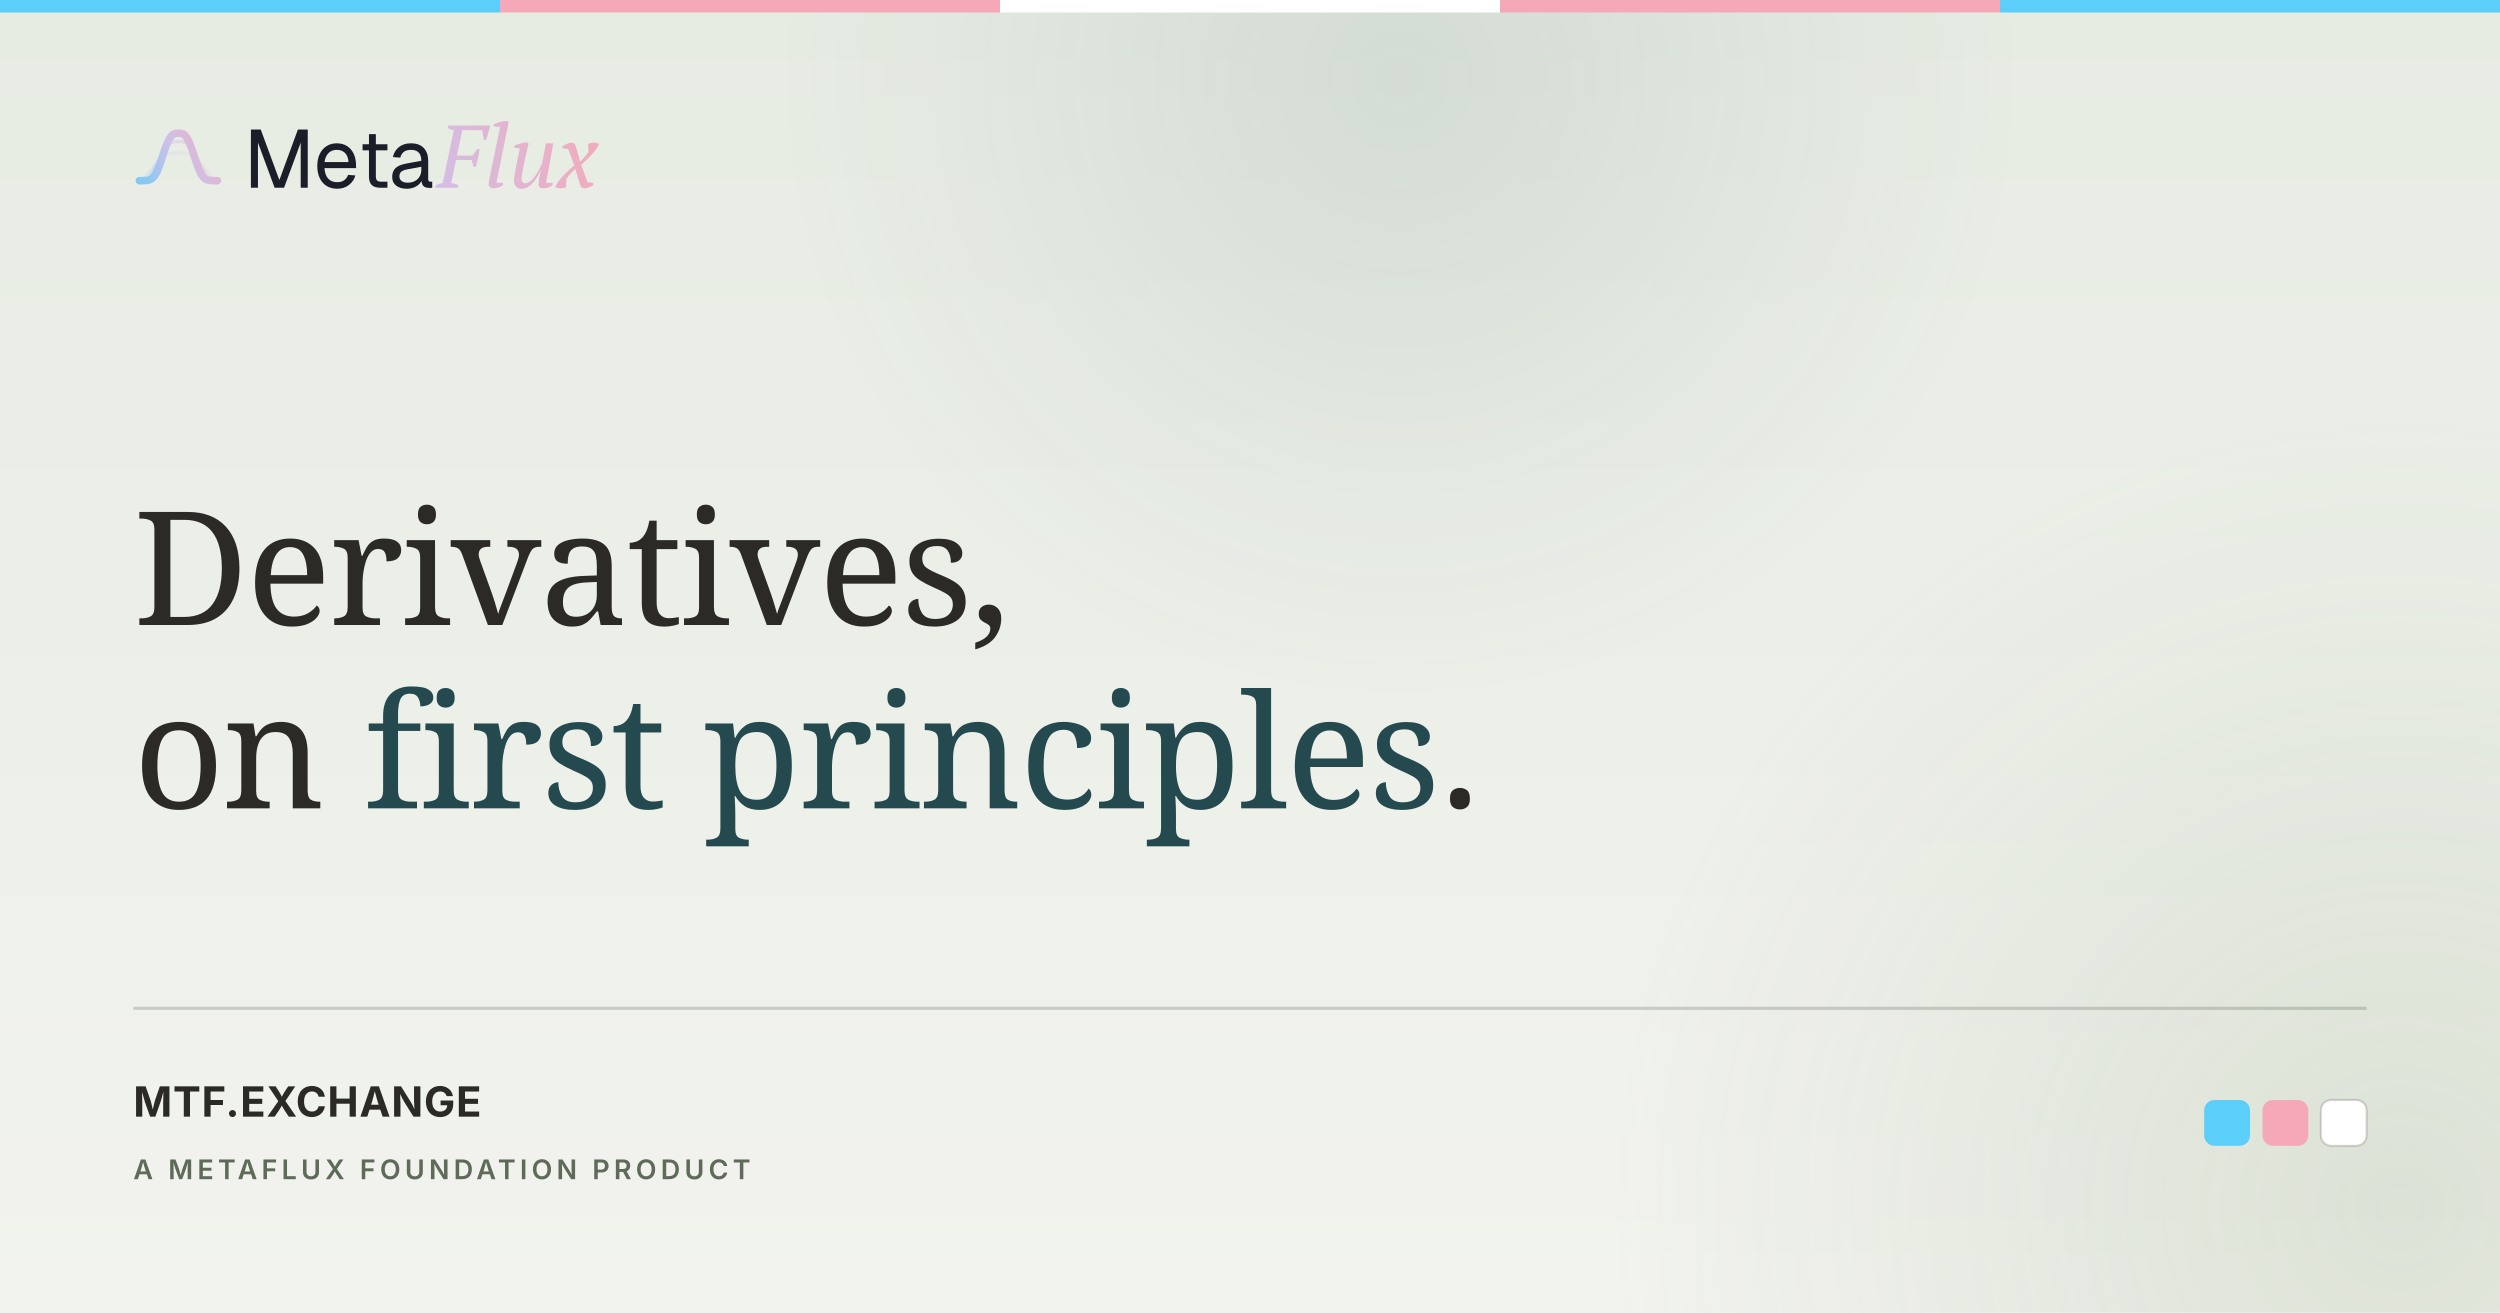
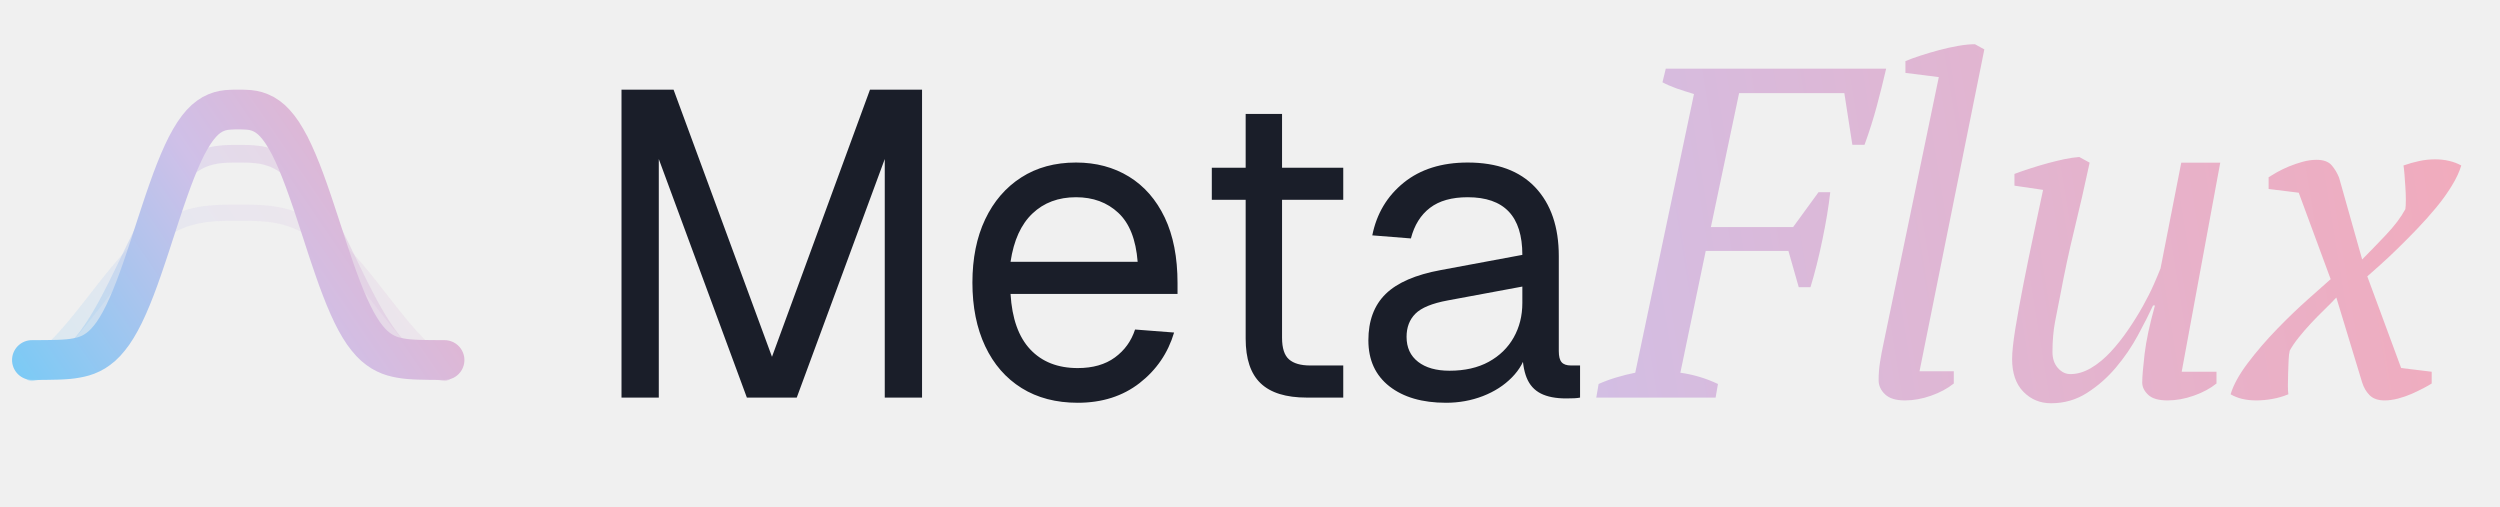
- <svg xmlns="http://www.w3.org/2000/svg" viewBox="0 0 1200 630" width="1200" height="630" role="img" aria-label="MetaFlux — derivatives, on first principles">
+ <svg xmlns="http://www.w3.org/2000/svg" viewBox="-2 8 415 84" width="415" height="84" fill="none" role="img" aria-label="MetaFlux logo">
  <defs>
-     <linearGradient id="ground" x1="0" y1="0" x2="0" y2="630" gradientUnits="userSpaceOnUse">
-       <stop offset="0" stop-color="#e7ece3" />
-       <stop offset="1" stop-color="#f2f3ee" />
+     <linearGradient id="mflux" x1="0" y1="74" x2="75" y2="22.88" gradientUnits="userSpaceOnUse">
+       <stop offset="0" stop-color="#5BCEFA" />
+       <stop offset="0.55" stop-color="#cfc0e8" />
+       <stop offset="1" stop-color="#F5A9B8" />
    </linearGradient>
-     <radialGradient id="wash-sage" cx="1152" cy="579.6" r="380" gradientUnits="userSpaceOnUse">
-       <stop offset="0" stop-color="#6f8a5f" stop-opacity="0.16" />
-       <stop offset="1" stop-color="#6f8a5f" stop-opacity="0" />
-     </radialGradient>
-     <radialGradient id="wash-teal" cx="672" cy="37.8" r="300" gradientUnits="userSpaceOnUse">
-       <stop offset="0" stop-color="#24494f" stop-opacity="0.10" />
-       <stop offset="1" stop-color="#24494f" stop-opacity="0" />
-     </radialGradient>
-     <defs>
-       <linearGradient id="mflux" x1="0" y1="74" x2="75" y2="22.88" gradientUnits="userSpaceOnUse">
-         <stop offset="0" stop-color="#5BCEFA" />
-         <stop offset="0.55" stop-color="#cfc0e8" />
-         <stop offset="1" stop-color="#F5A9B8" />
-       </linearGradient>
-       <linearGradient id="flux" x1="8" y1="74" x2="413" y2="8" gradientUnits="userSpaceOnUse">
-         <stop offset="0" stop-color="#5BCEFA" />
-         <stop offset="0.55" stop-color="#cfc0e8" />
-         <stop offset="1" stop-color="#F5A9B8" />
-       </linearGradient>
-     </defs>
+     <linearGradient id="flux" x1="8" y1="74" x2="413" y2="8" gradientUnits="userSpaceOnUse">
+       <stop offset="0" stop-color="#5BCEFA" />
+       <stop offset="0.55" stop-color="#cfc0e8" />
+       <stop offset="1" stop-color="#F5A9B8" />
+     </linearGradient>
  </defs>
-   <rect width="1200" height="630" fill="url(#ground)" />
-   <rect width="1200" height="630" fill="url(#wash-sage)" />
-   <rect width="1200" height="630" fill="url(#wash-teal)" />
-   <rect x="0" y="0" width="240" height="6" fill="#5BCEFA" />
-   <rect x="240" y="0" width="240" height="6" fill="#F5A9B8" />
-   <rect x="480" y="0" width="240" height="6" fill="#ffffff" />
-   <rect x="720" y="0" width="240" height="6" fill="#F5A9B8" />
-   <rect x="960" y="0" width="240" height="6" fill="#5BCEFA" />
-   <svg x="64" y="54" width="227" height="46" viewBox="-2 8 415 84">
-     <g transform="translate(-1.590,6.615) scale(1.223)" fill="none" stroke="url(#mflux)">
-       <path d="M4.00 50.95 L4.50 50.60 L5.00 50.22 L5.50 49.82 L6.00 49.39 L6.50 48.94 L7.00 48.47 L7.50 47.97 L8.00 47.45 L8.50 46.91 L9.00 46.34 L9.50 45.77 L10.00 45.17 L10.50 44.56 L11.00 43.94 L11.50 43.31 L12.00 42.68 L12.50 42.04 L13.00 41.40 L13.50 40.76 L14.00 40.12 L14.50 39.49 L15.00 38.87 L15.50 38.26 L16.00 37.66 L16.50 37.08 L17.00 36.52 L17.50 35.98 L18.00 35.45 L18.50 34.95 L19.00 34.47 L19.50 34.02 L20.00 33.60 L20.50 33.19 L21.00 32.82 L21.50 32.47 L22.00 32.15 L22.50 31.86 L23.00 31.59 L23.50 31.35 L24.00 31.13 L24.50 30.93 L25.00 30.76 L25.50 30.61 L26.00 30.48 L26.50 30.37 L27.00 30.28 L27.50 30.20 L28.00 30.14 L28.50 30.10 L29.00 30.06 L29.50 30.04 L30.00 30.02 L30.50 30.01 L31.00 30.00 L31.50 30.00 L32.00 30.00 L32.50 30.00 L33.00 30.00 L33.50 30.01 L34.00 30.02 L34.50 30.04 L35.00 30.06 L35.50 30.10 L36.00 30.14 L36.50 30.20 L37.00 30.28 L37.50 30.37 L38.00 30.48 L38.50 30.61 L39.00 30.76 L39.50 30.93 L40.00 31.13 L40.50 31.35 L41.00 31.59 L41.50 31.86 L42.00 32.15 L42.50 32.47 L43.00 32.82 L43.50 33.19 L44.00 33.60 L44.50 34.02 L45.00 34.47 L45.50 34.95 L46.00 35.45 L46.50 35.98 L47.00 36.52 L47.50 37.08 L48.00 37.66 L48.50 38.26 L49.00 38.87 L49.50 39.49 L50.00 40.12 L50.50 40.76 L51.00 41.40 L51.50 42.04 L52.00 42.68 L52.50 43.31 L53.00 43.94 L53.50 44.56 L54.00 45.17 L54.50 45.77 L55.00 46.34 L55.50 46.91 L56.00 47.45 L56.50 47.97 L57.00 48.47 L57.50 48.94 L58.00 49.39 L58.50 49.82 L59.00 50.22 L59.50 50.60 L60.00 50.95" stroke-width="2.2" stroke-linecap="round" opacity="0.20" />
-       <path d="M4.00 51.66 L4.50 51.56 L5.00 51.45 L5.50 51.32 L6.00 51.16 L6.50 50.97 L7.00 50.75 L7.50 50.50 L8.00 50.20 L8.50 49.86 L9.00 49.48 L9.50 49.05 L10.00 48.57 L10.50 48.03 L11.00 47.45 L11.50 46.81 L12.00 46.11 L12.50 45.37 L13.00 44.57 L13.50 43.73 L14.00 42.85 L14.50 41.92 L15.00 40.96 L15.50 39.98 L16.00 38.97 L16.50 37.94 L17.00 36.91 L17.50 35.87 L18.00 34.84 L18.50 33.82 L19.00 32.82 L19.50 31.84 L20.00 30.90 L20.50 29.99 L21.00 29.12 L21.50 28.30 L22.00 27.52 L22.50 26.80 L23.00 26.14 L23.50 25.53 L24.00 24.97 L24.50 24.47 L25.00 24.02 L25.50 23.63 L26.00 23.29 L26.50 23.00 L27.00 22.75 L27.50 22.55 L28.00 22.39 L28.50 22.26 L29.00 22.16 L29.50 22.10 L30.00 22.05 L30.50 22.02 L31.00 22.01 L31.50 22.00 L32.00 22.00 L32.50 22.00 L33.00 22.01 L33.50 22.02 L34.00 22.05 L34.50 22.10 L35.00 22.16 L35.50 22.26 L36.00 22.39 L36.50 22.55 L37.00 22.75 L37.50 23.00 L38.00 23.29 L38.50 23.63 L39.00 24.02 L39.50 24.47 L40.00 24.97 L40.50 25.53 L41.00 26.14 L41.50 26.80 L42.00 27.52 L42.50 28.30 L43.00 29.12 L43.50 29.99 L44.00 30.90 L44.50 31.84 L45.00 32.82 L45.50 33.82 L46.00 34.84 L46.50 35.87 L47.00 36.91 L47.50 37.94 L48.00 38.97 L48.50 39.98 L49.00 40.96 L49.50 41.92 L50.00 42.85 L50.50 43.73 L51.00 44.57 L51.50 45.37 L52.00 46.11 L52.50 46.81 L53.00 47.45 L53.50 48.03 L54.00 48.57 L54.50 49.05 L55.00 49.48 L55.50 49.86 L56.00 50.20 L56.50 50.50 L57.00 50.75 L57.50 50.97 L58.00 51.16 L58.50 51.32 L59.00 51.45 L59.50 51.56 L60.00 51.66" stroke-width="2.4" stroke-linecap="round" opacity="0.42" />
-       <path d="M4.00 50.00 L4.50 50.00 L5.00 50.00 L5.50 49.99 L6.00 49.99 L6.50 49.98 L7.00 49.97 L7.50 49.96 L8.00 49.94 L8.50 49.91 L9.00 49.87 L9.50 49.81 L10.00 49.73 L10.50 49.63 L11.00 49.50 L11.50 49.33 L12.00 49.11 L12.50 48.84 L13.00 48.50 L13.50 48.10 L14.00 47.61 L14.50 47.03 L15.00 46.37 L15.50 45.60 L16.00 44.73 L16.50 43.76 L17.00 42.68 L17.50 41.51 L18.00 40.25 L18.50 38.91 L19.00 37.49 L19.50 36.02 L20.00 34.52 L20.50 32.98 L21.00 31.45 L21.50 29.93 L22.00 28.43 L22.50 26.99 L23.00 25.60 L23.50 24.29 L24.00 23.07 L24.50 21.94 L25.00 20.91 L25.50 20.00 L26.00 19.18 L26.50 18.48 L27.00 17.88 L27.50 17.38 L28.00 16.98 L28.50 16.66 L29.00 16.42 L29.50 16.24 L30.00 16.12 L30.50 16.05 L31.00 16.02 L31.50 16.00 L32.00 16.00 L32.50 16.00 L33.00 16.02 L33.50 16.05 L34.00 16.12 L34.50 16.24 L35.00 16.42 L35.50 16.66 L36.00 16.98 L36.50 17.38 L37.00 17.88 L37.50 18.48 L38.00 19.18 L38.50 20.00 L39.00 20.91 L39.50 21.94 L40.00 23.07 L40.50 24.29 L41.00 25.60 L41.50 26.99 L42.00 28.43 L42.50 29.93 L43.00 31.45 L43.50 32.98 L44.00 34.52 L44.50 36.02 L45.00 37.49 L45.50 38.91 L46.00 40.25 L46.50 41.51 L47.00 42.68 L47.50 43.76 L48.00 44.73 L48.50 45.60 L49.00 46.37 L49.50 47.03 L50.00 47.61 L50.50 48.10 L51.00 48.50 L51.50 48.84 L52.00 49.11 L52.50 49.33 L53.00 49.50 L53.50 49.63 L54.00 49.73 L54.50 49.81 L55.00 49.87 L55.50 49.91 L56.00 49.94 L56.50 49.96 L57.00 49.97 L57.50 49.98 L58.00 49.99 L58.50 49.99 L59.00 50.00 L59.50 50.00 L60.00 50.00" stroke-width="5.4" stroke-linecap="round" />
-     </g>
-     <g transform="translate(8,0)">
-       <path d="M99.36 74L93.17 74L93.17 22.88L101.81 22.88L118.15 67.23L134.42 22.88L143.06 22.88L143.06 74L136.87 74L136.87 34.40L122.26 74L113.98 74L99.36 34.40L99.36 74Z M168.91 74.86L168.91 74.86Q163.51 74.86 159.59 72.42Q155.66 69.97 153.54 65.47Q151.42 60.97 151.42 54.92L151.42 54.92Q151.42 48.87 153.54 44.41Q155.66 39.94 159.52 37.46Q163.37 34.98 168.62 34.98L168.62 34.98Q173.59 34.98 177.41 37.32Q181.22 39.66 183.35 44.12Q185.47 48.58 185.47 54.99L185.47 54.99L185.47 56.79L157.75 56.79Q158.11 62.91 161.03 66.01Q163.94 69.10 168.91 69.10L168.91 69.10Q172.66 69.10 175.07 67.34Q177.48 65.58 178.42 62.70L178.42 62.70L184.90 63.20Q183.38 68.31 179.17 71.59Q174.96 74.86 168.91 74.86ZM157.75 51.46L157.75 51.46L178.85 51.46Q178.42 45.92 175.64 43.33Q172.87 40.74 168.62 40.74L168.62 40.74Q164.23 40.74 161.39 43.44Q158.54 46.14 157.75 51.46Z M212.98 74L206.93 74Q201.74 74 199.26 71.62Q196.78 69.25 196.78 64.21L196.78 64.21L196.78 26.91L202.82 26.91L202.82 64.06Q202.82 66.66 203.98 67.66Q205.13 68.67 207.50 68.67L207.50 68.67L212.98 68.67L212.98 74ZM212.98 41.17L191.16 41.17L191.16 35.84L212.98 35.84L212.98 41.17Z M230.04 74.86L230.04 74.86Q224.14 74.86 220.64 72.13Q217.15 69.39 217.15 64.50L217.15 64.50Q217.15 59.60 220.03 56.79Q222.91 53.98 229.18 52.83L229.18 52.83L242.71 50.31Q242.71 45.49 240.44 43.11Q238.18 40.74 233.64 40.74L233.64 40.74Q229.68 40.74 227.38 42.50Q225.07 44.26 224.21 47.58L224.21 47.58L217.80 47.07Q218.88 41.67 223.02 38.32Q227.16 34.98 233.64 34.98L233.64 34.98Q240.98 34.98 244.87 39.12Q248.76 43.26 248.76 50.53L248.76 50.53L248.76 66.30Q248.76 67.59 249.23 68.13Q249.70 68.67 250.78 68.67L250.78 68.67L252.29 68.67L252.29 74Q252 74.07 251.35 74.11Q250.70 74.14 249.98 74.14L249.98 74.14Q247.39 74.14 245.77 73.32Q244.15 72.49 243.43 70.72Q242.71 68.96 242.71 66.08L242.71 66.08L243.43 66.22Q242.93 68.67 240.98 70.65Q239.04 72.63 236.16 73.75Q233.28 74.86 230.04 74.86ZM230.62 69.54L230.62 69.54Q234.43 69.54 237.13 68.06Q239.83 66.58 241.27 64.03Q242.71 61.47 242.71 58.30L242.71 58.30L242.71 55.57L230.33 57.87Q226.44 58.59 224.96 60.07Q223.49 61.54 223.49 63.92L223.49 63.92Q223.49 66.58 225.40 68.06Q227.30 69.54 230.62 69.54Z" fill="#1a1e29" />
-       <path d="M273.15 49.66L268.94 69.87Q272.21 70.33 275.18 71.74L275.18 71.74L274.79 74L254.98 74L255.37 71.74Q256.77 71.11 258.33 70.65Q259.89 70.18 261.45 69.87L261.45 69.87L271.20 23.61Q269.64 23.14 268.31 22.68Q266.99 22.21 265.97 21.66L265.97 21.66L266.52 19.40L303.10 19.40Q302.40 22.44 301.54 25.64Q300.68 28.84 299.51 32.04L299.51 32.04L297.49 32.04L296.16 23.46L278.69 23.46L274.01 45.69L287.66 45.69L291.87 39.91L293.82 39.91Q293.43 43.42 292.53 47.75Q291.64 52.08 290.54 55.67L290.54 55.67L288.59 55.67L286.88 49.66L273.15 49.66Z M302.71 64.80L311.84 20.80L306.30 20.10L306.30 18.15Q307.39 17.68 308.83 17.22Q310.28 16.75 311.88 16.32Q313.48 15.89 315.04 15.62Q316.60 15.34 317.84 15.34L317.84 15.34L319.40 16.20L308.64 69.63L314.33 69.63L314.33 71.66Q312.77 72.91 310.55 73.69Q308.33 74.47 306.22 74.47L306.22 74.47Q303.96 74.47 302.91 73.45Q301.85 72.44 301.85 71.11L301.85 71.11Q301.85 69.55 302.09 68.07Q302.32 66.59 302.71 64.80L302.71 64.80Z M352.16 69.71L357.94 69.71L357.94 71.66Q356.38 72.91 354.15 73.69Q351.93 74.47 349.82 74.47L349.82 74.47Q347.56 74.47 346.59 73.53Q345.61 72.60 345.61 71.50L345.61 71.50Q345.61 70.10 346.00 66.78Q346.39 63.47 347.72 58.71L347.72 58.71L347.41 58.71Q346.39 60.90 344.87 63.70Q343.35 66.51 341.24 69.01Q339.14 71.50 336.45 73.22Q333.76 74.94 330.48 74.94L330.48 74.94Q327.75 74.94 325.88 73.03Q324.01 71.11 324.01 67.60L324.01 67.60Q324.01 65.89 324.55 62.53Q325.10 59.18 325.88 55.20Q326.66 51.22 327.55 47.05Q328.45 42.88 329.15 39.52L329.15 39.52L324.40 38.82L324.40 36.87Q325.64 36.40 327.09 35.94Q328.53 35.47 329.97 35.08Q331.42 34.69 332.74 34.41Q334.07 34.14 335.16 34.06L335.16 34.06L336.88 35Q335.63 40.85 334.34 46.11Q333.05 51.38 331.96 57.23L331.96 57.23Q331.57 59.10 331.14 61.40Q330.71 63.70 330.71 66.43L330.71 66.43Q330.71 68.07 331.61 69.09Q332.51 70.10 333.68 70.10L333.68 70.10Q335.39 70.10 337.11 69.09Q338.83 68.07 340.35 66.43Q341.87 64.80 343.23 62.81Q344.60 60.82 345.69 58.87Q346.78 56.92 347.52 55.24Q348.26 53.56 348.65 52.55L348.65 52.55L352.09 35L358.56 35L352.16 69.71Z M382.12 71.50L377.83 57.39Q376.97 58.32 375.84 59.41Q374.71 60.51 373.61 61.68Q372.52 62.85 371.59 64.02Q370.65 65.19 370.10 66.20L370.10 66.20Q369.95 66.75 369.91 67.76Q369.87 68.77 369.83 69.91Q369.79 71.04 369.79 72.01Q369.79 72.99 369.87 73.45L369.87 73.45Q368.54 74 367.18 74.23Q365.81 74.47 364.57 74.47L364.57 74.47Q361.99 74.47 360.28 73.45L360.28 73.45Q360.98 71.11 363.16 68.23Q365.35 65.34 368.00 62.61Q370.65 59.88 373.15 57.66Q375.64 55.44 376.89 54.34L376.89 54.34L371.59 39.99L366.59 39.37L366.59 37.42Q367.06 37.11 367.96 36.60Q368.86 36.09 369.99 35.62Q371.12 35.16 372.29 34.84Q373.46 34.53 374.55 34.53L374.55 34.53Q376.27 34.53 377.05 35.43Q377.83 36.33 378.29 37.50L378.29 37.50L382.12 51.07Q383.91 49.27 386.05 47.01Q388.20 44.75 389.29 42.72L389.29 42.72Q389.37 42.18 389.37 41.16Q389.37 40.15 389.29 39.02Q389.21 37.89 389.14 36.91Q389.06 35.94 388.98 35.47L388.98 35.47Q390.31 35 391.59 34.73Q392.88 34.45 394.21 34.45L394.21 34.45Q396.70 34.45 398.57 35.47L398.57 35.47Q398.11 37.03 397.01 38.82Q395.92 40.62 394.44 42.41Q392.96 44.20 391.28 45.96Q389.60 47.71 388.04 49.23Q386.48 50.76 385.12 51.97Q383.75 53.17 382.97 53.88L382.97 53.88L388.59 69.09L393.66 69.71L393.66 71.66Q393.19 71.97 392.29 72.44Q391.40 72.91 390.34 73.38Q389.29 73.84 388.08 74.16Q386.87 74.47 385.86 74.47L385.86 74.47Q384.22 74.47 383.36 73.61Q382.51 72.75 382.12 71.50L382.12 71.50Z" fill="url(#flux)" />
-     </g>
-   </svg>
-   <text x="64" y="300" font-family="Caprasimo, Georgia, serif" font-size="76" fill="#2b2a27" letter-spacing="-1">Derivatives,</text>
-   <text x="64" y="388" font-family="Caprasimo, Georgia, serif" font-size="76" fill="#2b2a27" letter-spacing="-1">on <tspan fill="#24494f">first principles</tspan>.</text>
-   <line x1="64" y1="484" x2="1136" y2="484" stroke="rgba(28, 36, 28, 0.18)" stroke-width="1.5" />
-   <text x="64" y="536" font-family="Inter, system-ui, sans-serif" font-size="20" font-weight="700" fill="#2b2a27" letter-spacing="0.4">MTF.EXCHANGE</text>
-   <text x="64" y="566" font-family="Inter, system-ui, sans-serif" font-size="13" font-weight="600" fill="#5d6b58" letter-spacing="2">A METAFLUX FOUNDATION PRODUCT</text>
-   <rect x="1058" y="528" width="22" height="22" rx="5" fill="#5BCEFA" />
-   <rect x="1086" y="528" width="22" height="22" rx="5" fill="#F5A9B8" />
-   <rect x="1114" y="528" width="22" height="22" rx="5" fill="#ffffff" stroke="rgba(28, 36, 28, 0.18)" stroke-width="1" />
+   <g transform="translate(-1.590,6.615) scale(1.223)" fill="none" stroke="url(#mflux)">
+     <path d="M4.00 50.95 L4.50 50.60 L5.00 50.22 L5.50 49.82 L6.00 49.39 L6.50 48.94 L7.00 48.47 L7.50 47.97 L8.00 47.45 L8.50 46.91 L9.00 46.34 L9.50 45.77 L10.00 45.17 L10.50 44.56 L11.00 43.94 L11.50 43.31 L12.00 42.68 L12.50 42.04 L13.00 41.40 L13.50 40.76 L14.00 40.12 L14.50 39.49 L15.00 38.87 L15.50 38.26 L16.00 37.66 L16.50 37.08 L17.00 36.52 L17.50 35.98 L18.00 35.45 L18.50 34.95 L19.00 34.47 L19.50 34.02 L20.00 33.60 L20.50 33.19 L21.00 32.82 L21.50 32.47 L22.00 32.15 L22.50 31.86 L23.00 31.59 L23.50 31.35 L24.00 31.13 L24.50 30.93 L25.00 30.76 L25.50 30.61 L26.00 30.48 L26.50 30.37 L27.00 30.28 L27.50 30.20 L28.00 30.14 L28.50 30.10 L29.00 30.06 L29.50 30.04 L30.00 30.02 L30.50 30.01 L31.00 30.00 L31.50 30.00 L32.00 30.00 L32.50 30.00 L33.00 30.00 L33.50 30.01 L34.00 30.02 L34.50 30.04 L35.00 30.06 L35.50 30.10 L36.00 30.14 L36.50 30.20 L37.00 30.28 L37.50 30.37 L38.00 30.48 L38.50 30.61 L39.00 30.76 L39.50 30.93 L40.00 31.13 L40.50 31.35 L41.00 31.59 L41.50 31.86 L42.00 32.15 L42.50 32.47 L43.00 32.82 L43.50 33.19 L44.00 33.60 L44.50 34.02 L45.00 34.47 L45.50 34.95 L46.00 35.45 L46.50 35.98 L47.00 36.52 L47.50 37.08 L48.00 37.66 L48.50 38.26 L49.00 38.87 L49.50 39.49 L50.00 40.12 L50.50 40.76 L51.00 41.40 L51.50 42.04 L52.00 42.68 L52.50 43.31 L53.00 43.94 L53.50 44.56 L54.00 45.17 L54.50 45.77 L55.00 46.34 L55.50 46.91 L56.00 47.45 L56.50 47.97 L57.00 48.47 L57.50 48.94 L58.00 49.39 L58.50 49.82 L59.00 50.22 L59.50 50.60 L60.00 50.95" stroke-width="2.2" stroke-linecap="round" opacity="0.20" />
+     <path d="M4.00 51.66 L4.50 51.56 L5.00 51.45 L5.50 51.32 L6.00 51.16 L6.50 50.97 L7.00 50.75 L7.50 50.50 L8.00 50.20 L8.50 49.86 L9.00 49.48 L9.50 49.05 L10.00 48.57 L10.50 48.03 L11.00 47.45 L11.50 46.81 L12.00 46.11 L12.50 45.37 L13.00 44.57 L13.50 43.73 L14.00 42.85 L14.50 41.92 L15.00 40.96 L15.50 39.98 L16.00 38.97 L16.50 37.94 L17.00 36.91 L17.50 35.87 L18.00 34.84 L18.50 33.82 L19.00 32.82 L19.50 31.84 L20.00 30.90 L20.50 29.99 L21.00 29.12 L21.50 28.30 L22.00 27.52 L22.50 26.80 L23.00 26.14 L23.50 25.53 L24.00 24.97 L24.50 24.47 L25.00 24.02 L25.50 23.63 L26.00 23.29 L26.50 23.00 L27.00 22.75 L27.50 22.55 L28.00 22.39 L28.50 22.26 L29.00 22.16 L29.50 22.10 L30.00 22.05 L30.50 22.02 L31.00 22.01 L31.50 22.00 L32.00 22.00 L32.50 22.00 L33.00 22.01 L33.50 22.02 L34.00 22.05 L34.50 22.10 L35.00 22.16 L35.50 22.26 L36.00 22.39 L36.50 22.55 L37.00 22.75 L37.50 23.00 L38.00 23.29 L38.50 23.63 L39.00 24.02 L39.50 24.47 L40.00 24.97 L40.50 25.53 L41.00 26.14 L41.50 26.80 L42.00 27.52 L42.50 28.30 L43.00 29.12 L43.50 29.99 L44.00 30.90 L44.50 31.84 L45.00 32.82 L45.50 33.82 L46.00 34.84 L46.50 35.87 L47.00 36.91 L47.50 37.94 L48.00 38.97 L48.50 39.98 L49.00 40.96 L49.50 41.92 L50.00 42.85 L50.50 43.73 L51.00 44.57 L51.50 45.37 L52.00 46.11 L52.50 46.81 L53.00 47.45 L53.50 48.03 L54.00 48.57 L54.50 49.05 L55.00 49.48 L55.50 49.86 L56.00 50.20 L56.50 50.50 L57.00 50.75 L57.50 50.97 L58.00 51.16 L58.50 51.32 L59.00 51.45 L59.50 51.56 L60.00 51.66" stroke-width="2.4" stroke-linecap="round" opacity="0.42" />
+     <path d="M4.00 50.00 L4.50 50.00 L5.00 50.00 L5.50 49.99 L6.00 49.99 L6.50 49.98 L7.00 49.97 L7.50 49.96 L8.00 49.94 L8.50 49.91 L9.00 49.87 L9.50 49.81 L10.00 49.73 L10.50 49.63 L11.00 49.50 L11.50 49.33 L12.00 49.11 L12.50 48.84 L13.00 48.50 L13.50 48.10 L14.00 47.61 L14.50 47.03 L15.00 46.37 L15.50 45.60 L16.00 44.73 L16.50 43.76 L17.00 42.68 L17.50 41.51 L18.00 40.25 L18.50 38.91 L19.00 37.49 L19.50 36.02 L20.00 34.52 L20.50 32.98 L21.00 31.45 L21.50 29.93 L22.00 28.43 L22.50 26.99 L23.00 25.60 L23.50 24.29 L24.00 23.07 L24.50 21.94 L25.00 20.91 L25.50 20.00 L26.00 19.18 L26.50 18.48 L27.00 17.88 L27.50 17.38 L28.00 16.98 L28.50 16.66 L29.00 16.42 L29.50 16.24 L30.00 16.12 L30.50 16.05 L31.00 16.02 L31.50 16.00 L32.00 16.00 L32.50 16.00 L33.00 16.02 L33.50 16.05 L34.00 16.12 L34.50 16.24 L35.00 16.42 L35.50 16.66 L36.00 16.98 L36.50 17.38 L37.00 17.88 L37.50 18.48 L38.00 19.18 L38.50 20.00 L39.00 20.91 L39.50 21.94 L40.00 23.07 L40.50 24.29 L41.00 25.60 L41.50 26.99 L42.00 28.43 L42.50 29.93 L43.00 31.45 L43.50 32.98 L44.00 34.52 L44.50 36.02 L45.00 37.49 L45.50 38.91 L46.00 40.25 L46.50 41.51 L47.00 42.68 L47.50 43.76 L48.00 44.73 L48.50 45.60 L49.00 46.37 L49.50 47.03 L50.00 47.61 L50.50 48.10 L51.00 48.50 L51.50 48.84 L52.00 49.11 L52.50 49.33 L53.00 49.50 L53.50 49.63 L54.00 49.73 L54.50 49.81 L55.00 49.87 L55.50 49.91 L56.00 49.94 L56.50 49.96 L57.00 49.97 L57.50 49.98 L58.00 49.99 L58.50 49.99 L59.00 50.00 L59.50 50.00 L60.00 50.00" stroke-width="5.4" stroke-linecap="round" />
+   </g>
+   <g transform="translate(8,0)">
+     <path d="M99.36 74L93.17 74L93.17 22.88L101.81 22.88L118.15 67.23L134.42 22.88L143.06 22.88L143.06 74L136.87 74L136.87 34.40L122.26 74L113.98 74L99.36 34.40L99.36 74Z M168.91 74.86L168.91 74.86Q163.51 74.86 159.59 72.42Q155.66 69.97 153.54 65.47Q151.42 60.97 151.42 54.92L151.42 54.92Q151.42 48.87 153.54 44.41Q155.66 39.94 159.52 37.46Q163.37 34.98 168.62 34.98L168.62 34.98Q173.59 34.98 177.41 37.32Q181.22 39.66 183.35 44.12Q185.47 48.58 185.47 54.99L185.47 54.99L185.47 56.79L157.75 56.79Q158.11 62.91 161.03 66.01Q163.94 69.10 168.91 69.10L168.91 69.10Q172.66 69.10 175.07 67.34Q177.48 65.58 178.42 62.70L178.42 62.70L184.90 63.20Q183.38 68.31 179.17 71.59Q174.96 74.86 168.91 74.86ZM157.75 51.46L157.75 51.46L178.85 51.46Q178.42 45.92 175.64 43.33Q172.87 40.74 168.62 40.74L168.62 40.74Q164.23 40.74 161.39 43.44Q158.54 46.14 157.75 51.46Z M212.98 74L206.93 74Q201.74 74 199.26 71.62Q196.78 69.25 196.78 64.21L196.78 64.21L196.78 26.91L202.82 26.91L202.82 64.06Q202.82 66.66 203.98 67.66Q205.13 68.67 207.50 68.67L207.50 68.67L212.98 68.67L212.98 74ZM212.98 41.17L191.16 41.17L191.16 35.84L212.98 35.84L212.98 41.17Z M230.04 74.86L230.04 74.86Q224.14 74.86 220.64 72.13Q217.15 69.39 217.15 64.50L217.15 64.50Q217.15 59.60 220.03 56.79Q222.91 53.98 229.18 52.83L229.18 52.83L242.71 50.31Q242.71 45.49 240.44 43.11Q238.18 40.74 233.64 40.74L233.64 40.74Q229.68 40.74 227.38 42.50Q225.07 44.26 224.21 47.58L224.21 47.58L217.80 47.07Q218.88 41.67 223.02 38.32Q227.16 34.98 233.64 34.98L233.64 34.98Q240.98 34.98 244.87 39.12Q248.76 43.26 248.76 50.53L248.76 50.53L248.76 66.30Q248.76 67.59 249.23 68.13Q249.70 68.67 250.78 68.67L250.78 68.67L252.29 68.67L252.29 74Q252 74.07 251.35 74.11Q250.70 74.14 249.98 74.14L249.98 74.14Q247.39 74.14 245.77 73.32Q244.15 72.49 243.43 70.72Q242.71 68.96 242.71 66.08L242.71 66.08L243.43 66.22Q242.93 68.67 240.98 70.65Q239.04 72.63 236.16 73.75Q233.28 74.86 230.04 74.86ZM230.62 69.54L230.62 69.54Q234.43 69.54 237.13 68.06Q239.83 66.58 241.27 64.03Q242.71 61.47 242.71 58.30L242.71 58.30L242.71 55.57L230.33 57.87Q226.44 58.59 224.96 60.07Q223.49 61.54 223.49 63.92L223.49 63.92Q223.49 66.58 225.40 68.06Q227.30 69.54 230.62 69.54Z" fill="#1a1e29" />
+     <path d="M273.15 49.66L268.94 69.87Q272.21 70.33 275.18 71.74L275.18 71.74L274.79 74L254.98 74L255.37 71.74Q256.77 71.11 258.33 70.65Q259.89 70.18 261.45 69.87L261.45 69.87L271.20 23.61Q269.64 23.14 268.31 22.68Q266.99 22.21 265.97 21.66L265.97 21.66L266.52 19.40L303.10 19.40Q302.40 22.44 301.54 25.64Q300.68 28.84 299.51 32.04L299.51 32.04L297.49 32.04L296.16 23.46L278.69 23.46L274.01 45.69L287.66 45.69L291.87 39.91L293.82 39.91Q293.43 43.42 292.53 47.75Q291.64 52.08 290.54 55.67L290.54 55.67L288.59 55.67L286.88 49.66L273.15 49.66Z M302.71 64.80L311.84 20.80L306.30 20.10L306.30 18.15Q307.39 17.68 308.83 17.22Q310.28 16.75 311.88 16.32Q313.48 15.89 315.04 15.62Q316.60 15.34 317.84 15.34L317.84 15.34L319.40 16.20L308.64 69.63L314.33 69.63L314.33 71.66Q312.77 72.91 310.55 73.69Q308.33 74.47 306.22 74.47L306.22 74.47Q303.96 74.47 302.91 73.45Q301.85 72.44 301.85 71.11L301.85 71.11Q301.85 69.55 302.09 68.07Q302.32 66.59 302.71 64.80L302.71 64.80Z M352.16 69.71L357.94 69.71L357.94 71.66Q356.38 72.91 354.15 73.69Q351.93 74.47 349.82 74.47L349.82 74.47Q347.56 74.47 346.59 73.53Q345.61 72.60 345.61 71.50L345.61 71.50Q345.61 70.10 346.00 66.78Q346.39 63.47 347.72 58.71L347.72 58.71L347.41 58.71Q346.39 60.90 344.87 63.70Q343.35 66.51 341.24 69.01Q339.14 71.50 336.45 73.22Q333.76 74.94 330.48 74.94L330.48 74.94Q327.75 74.94 325.88 73.03Q324.01 71.11 324.01 67.60L324.01 67.60Q324.01 65.89 324.55 62.53Q325.10 59.18 325.88 55.20Q326.66 51.22 327.55 47.05Q328.45 42.88 329.15 39.52L329.15 39.52L324.40 38.82L324.40 36.87Q325.64 36.40 327.09 35.94Q328.53 35.47 329.97 35.08Q331.42 34.69 332.74 34.41Q334.07 34.14 335.16 34.06L335.16 34.06L336.88 35Q335.63 40.85 334.34 46.11Q333.05 51.38 331.96 57.23L331.96 57.23Q331.57 59.10 331.14 61.40Q330.71 63.70 330.71 66.43L330.71 66.43Q330.71 68.07 331.61 69.09Q332.51 70.10 333.68 70.10L333.68 70.10Q335.39 70.10 337.11 69.09Q338.83 68.07 340.35 66.43Q341.87 64.80 343.23 62.81Q344.60 60.82 345.69 58.87Q346.78 56.92 347.52 55.24Q348.26 53.56 348.65 52.55L348.65 52.55L352.09 35L358.56 35L352.16 69.71Z M382.12 71.50L377.83 57.39Q376.97 58.32 375.84 59.41Q374.71 60.51 373.61 61.68Q372.52 62.85 371.59 64.02Q370.65 65.19 370.10 66.20L370.10 66.20Q369.95 66.75 369.91 67.76Q369.87 68.77 369.83 69.91Q369.79 71.04 369.79 72.01Q369.79 72.99 369.87 73.45L369.87 73.45Q368.54 74 367.18 74.23Q365.81 74.47 364.57 74.47L364.57 74.47Q361.99 74.47 360.28 73.45L360.28 73.45Q360.98 71.11 363.16 68.23Q365.35 65.34 368.00 62.61Q370.65 59.88 373.15 57.66Q375.64 55.44 376.89 54.34L376.89 54.34L371.59 39.99L366.59 39.37L366.59 37.42Q367.06 37.11 367.96 36.60Q368.86 36.09 369.99 35.62Q371.12 35.16 372.29 34.84Q373.46 34.53 374.55 34.53L374.55 34.53Q376.27 34.53 377.05 35.43Q377.83 36.33 378.29 37.50L378.29 37.50L382.12 51.07Q383.91 49.27 386.05 47.01Q388.20 44.75 389.29 42.72L389.29 42.72Q389.37 42.18 389.37 41.16Q389.37 40.15 389.29 39.02Q389.21 37.89 389.14 36.91Q389.06 35.94 388.98 35.47L388.98 35.47Q390.31 35 391.59 34.73Q392.88 34.45 394.21 34.45L394.21 34.45Q396.70 34.45 398.57 35.47L398.57 35.47Q398.11 37.03 397.01 38.82Q395.92 40.62 394.44 42.41Q392.96 44.20 391.28 45.96Q389.60 47.71 388.04 49.23Q386.48 50.76 385.12 51.97Q383.75 53.17 382.97 53.88L382.97 53.88L388.59 69.09L393.66 69.71L393.66 71.66Q393.19 71.97 392.29 72.44Q391.40 72.91 390.34 73.38Q389.29 73.84 388.08 74.16Q386.87 74.47 385.86 74.47L385.86 74.47Q384.22 74.47 383.36 73.61Q382.51 72.75 382.12 71.50L382.12 71.50Z" fill="url(#flux)" />
+   </g>
</svg>
